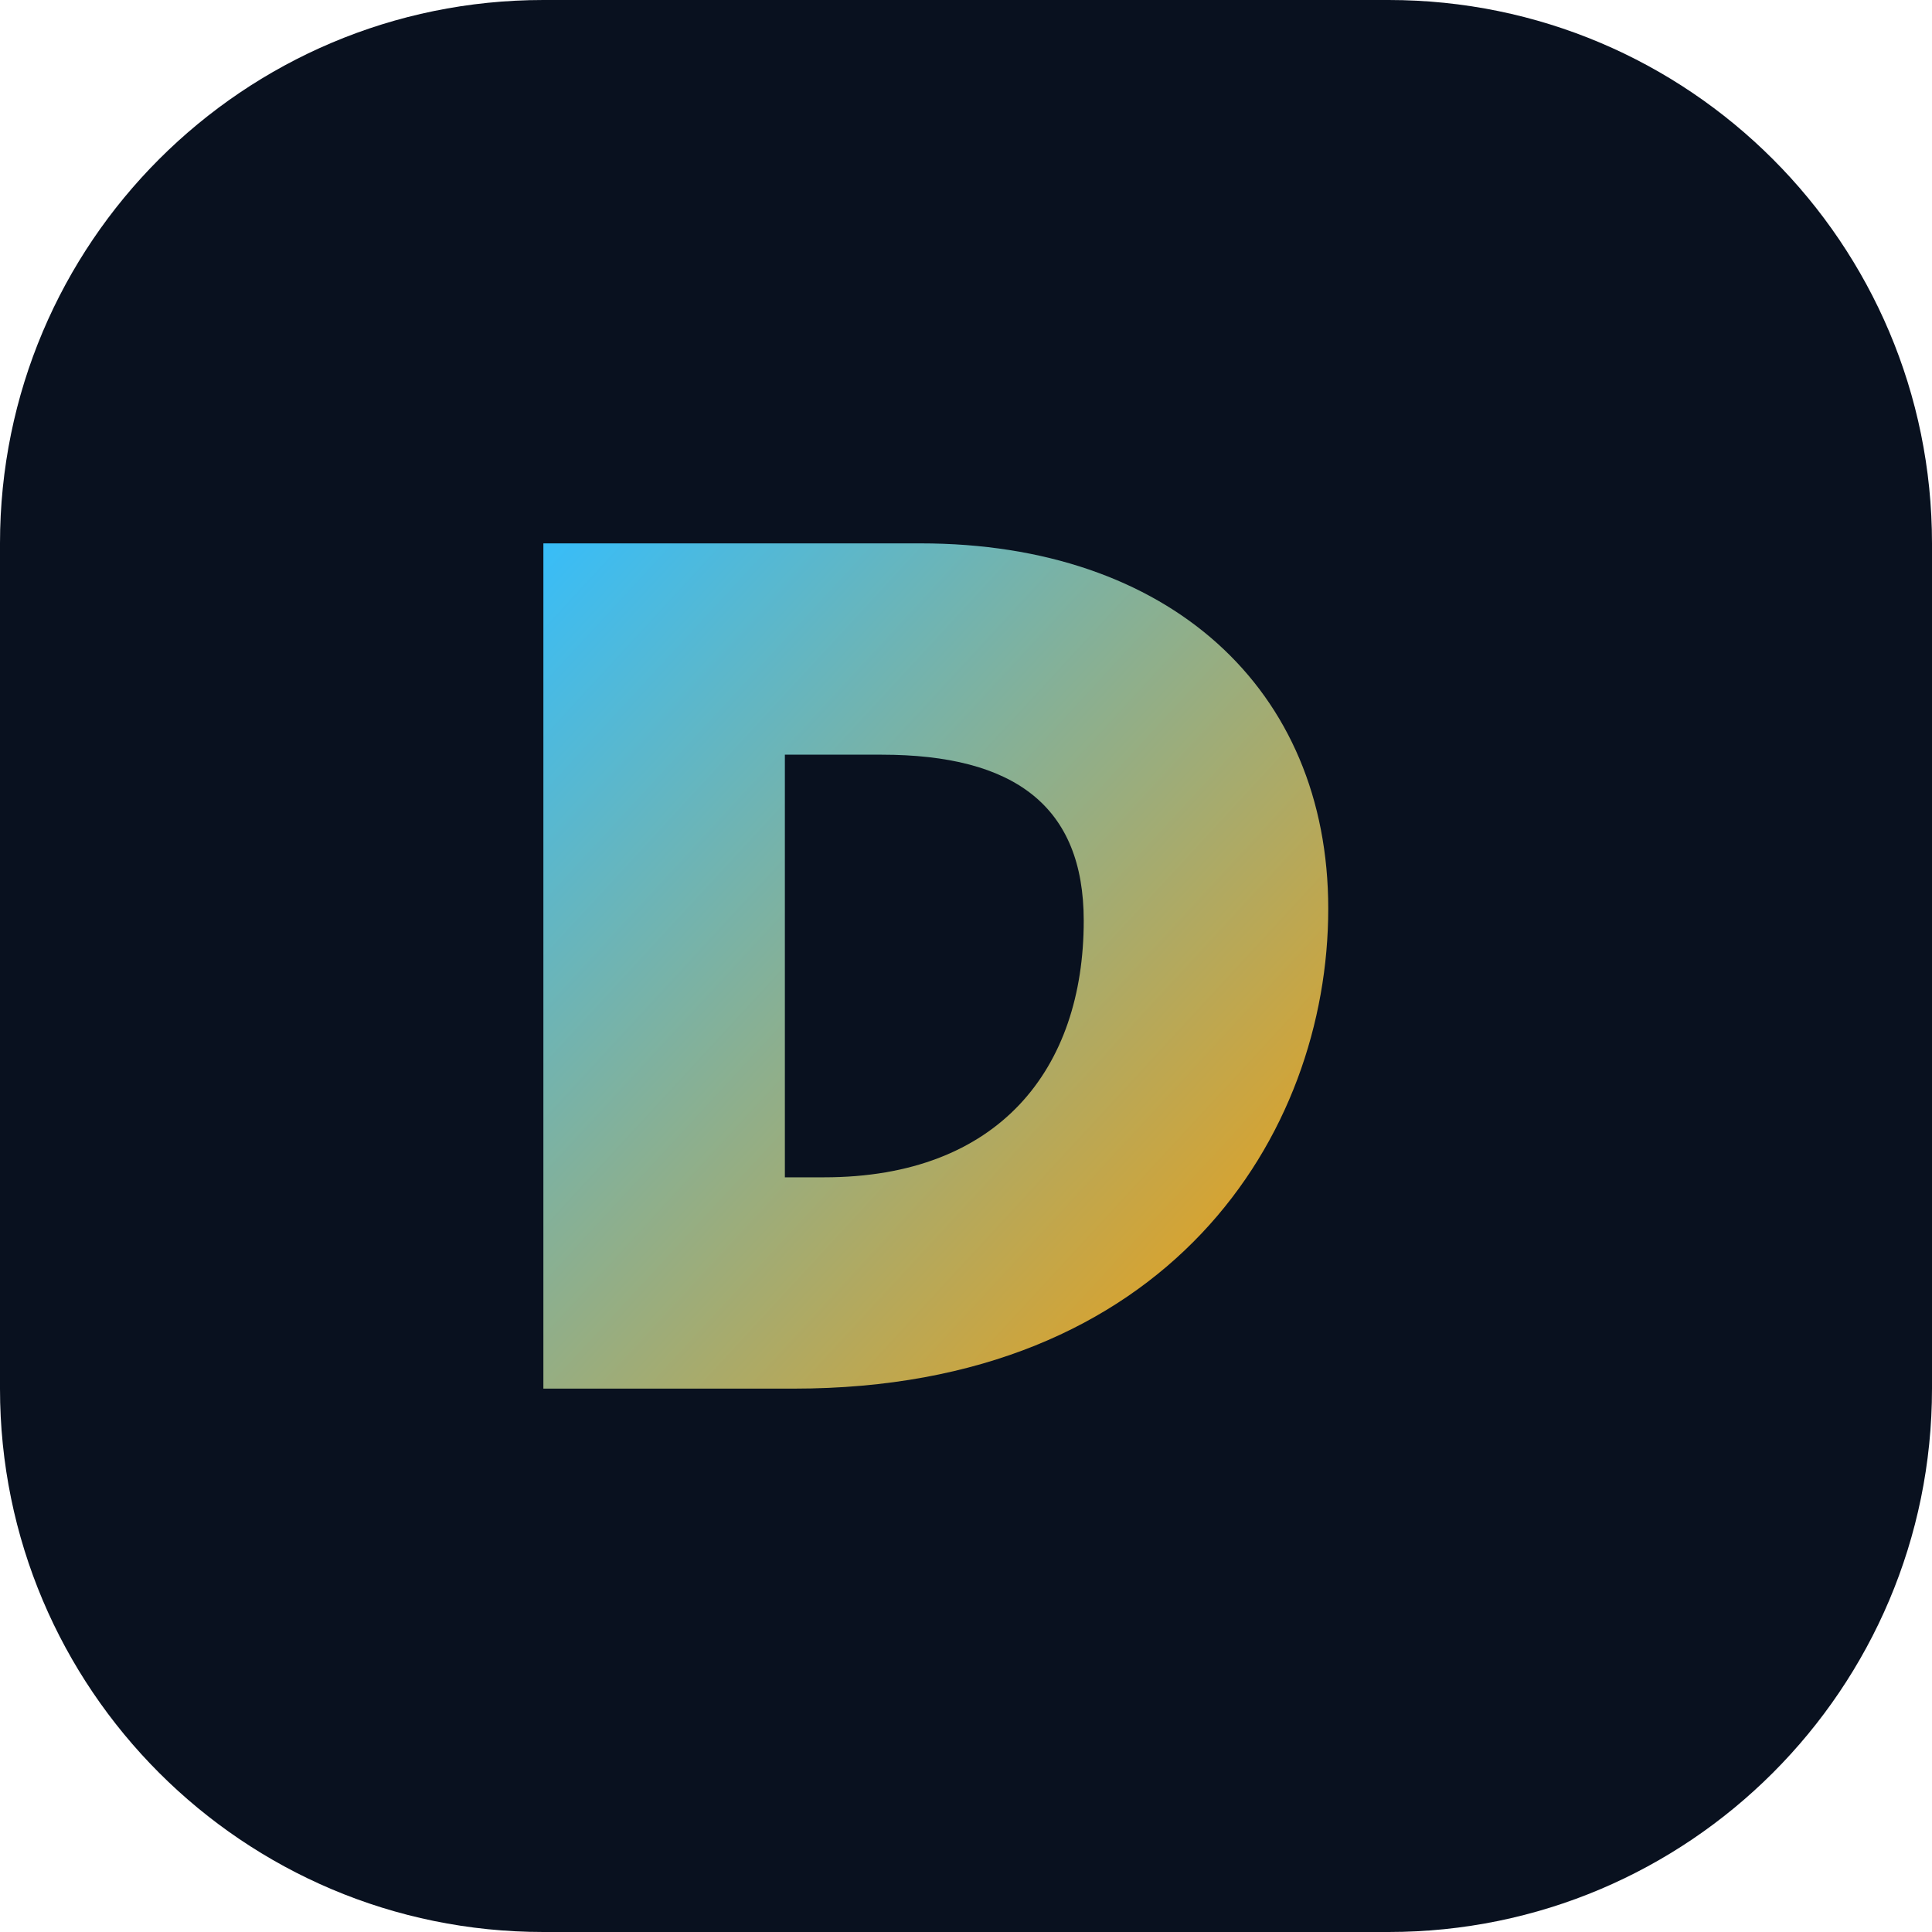
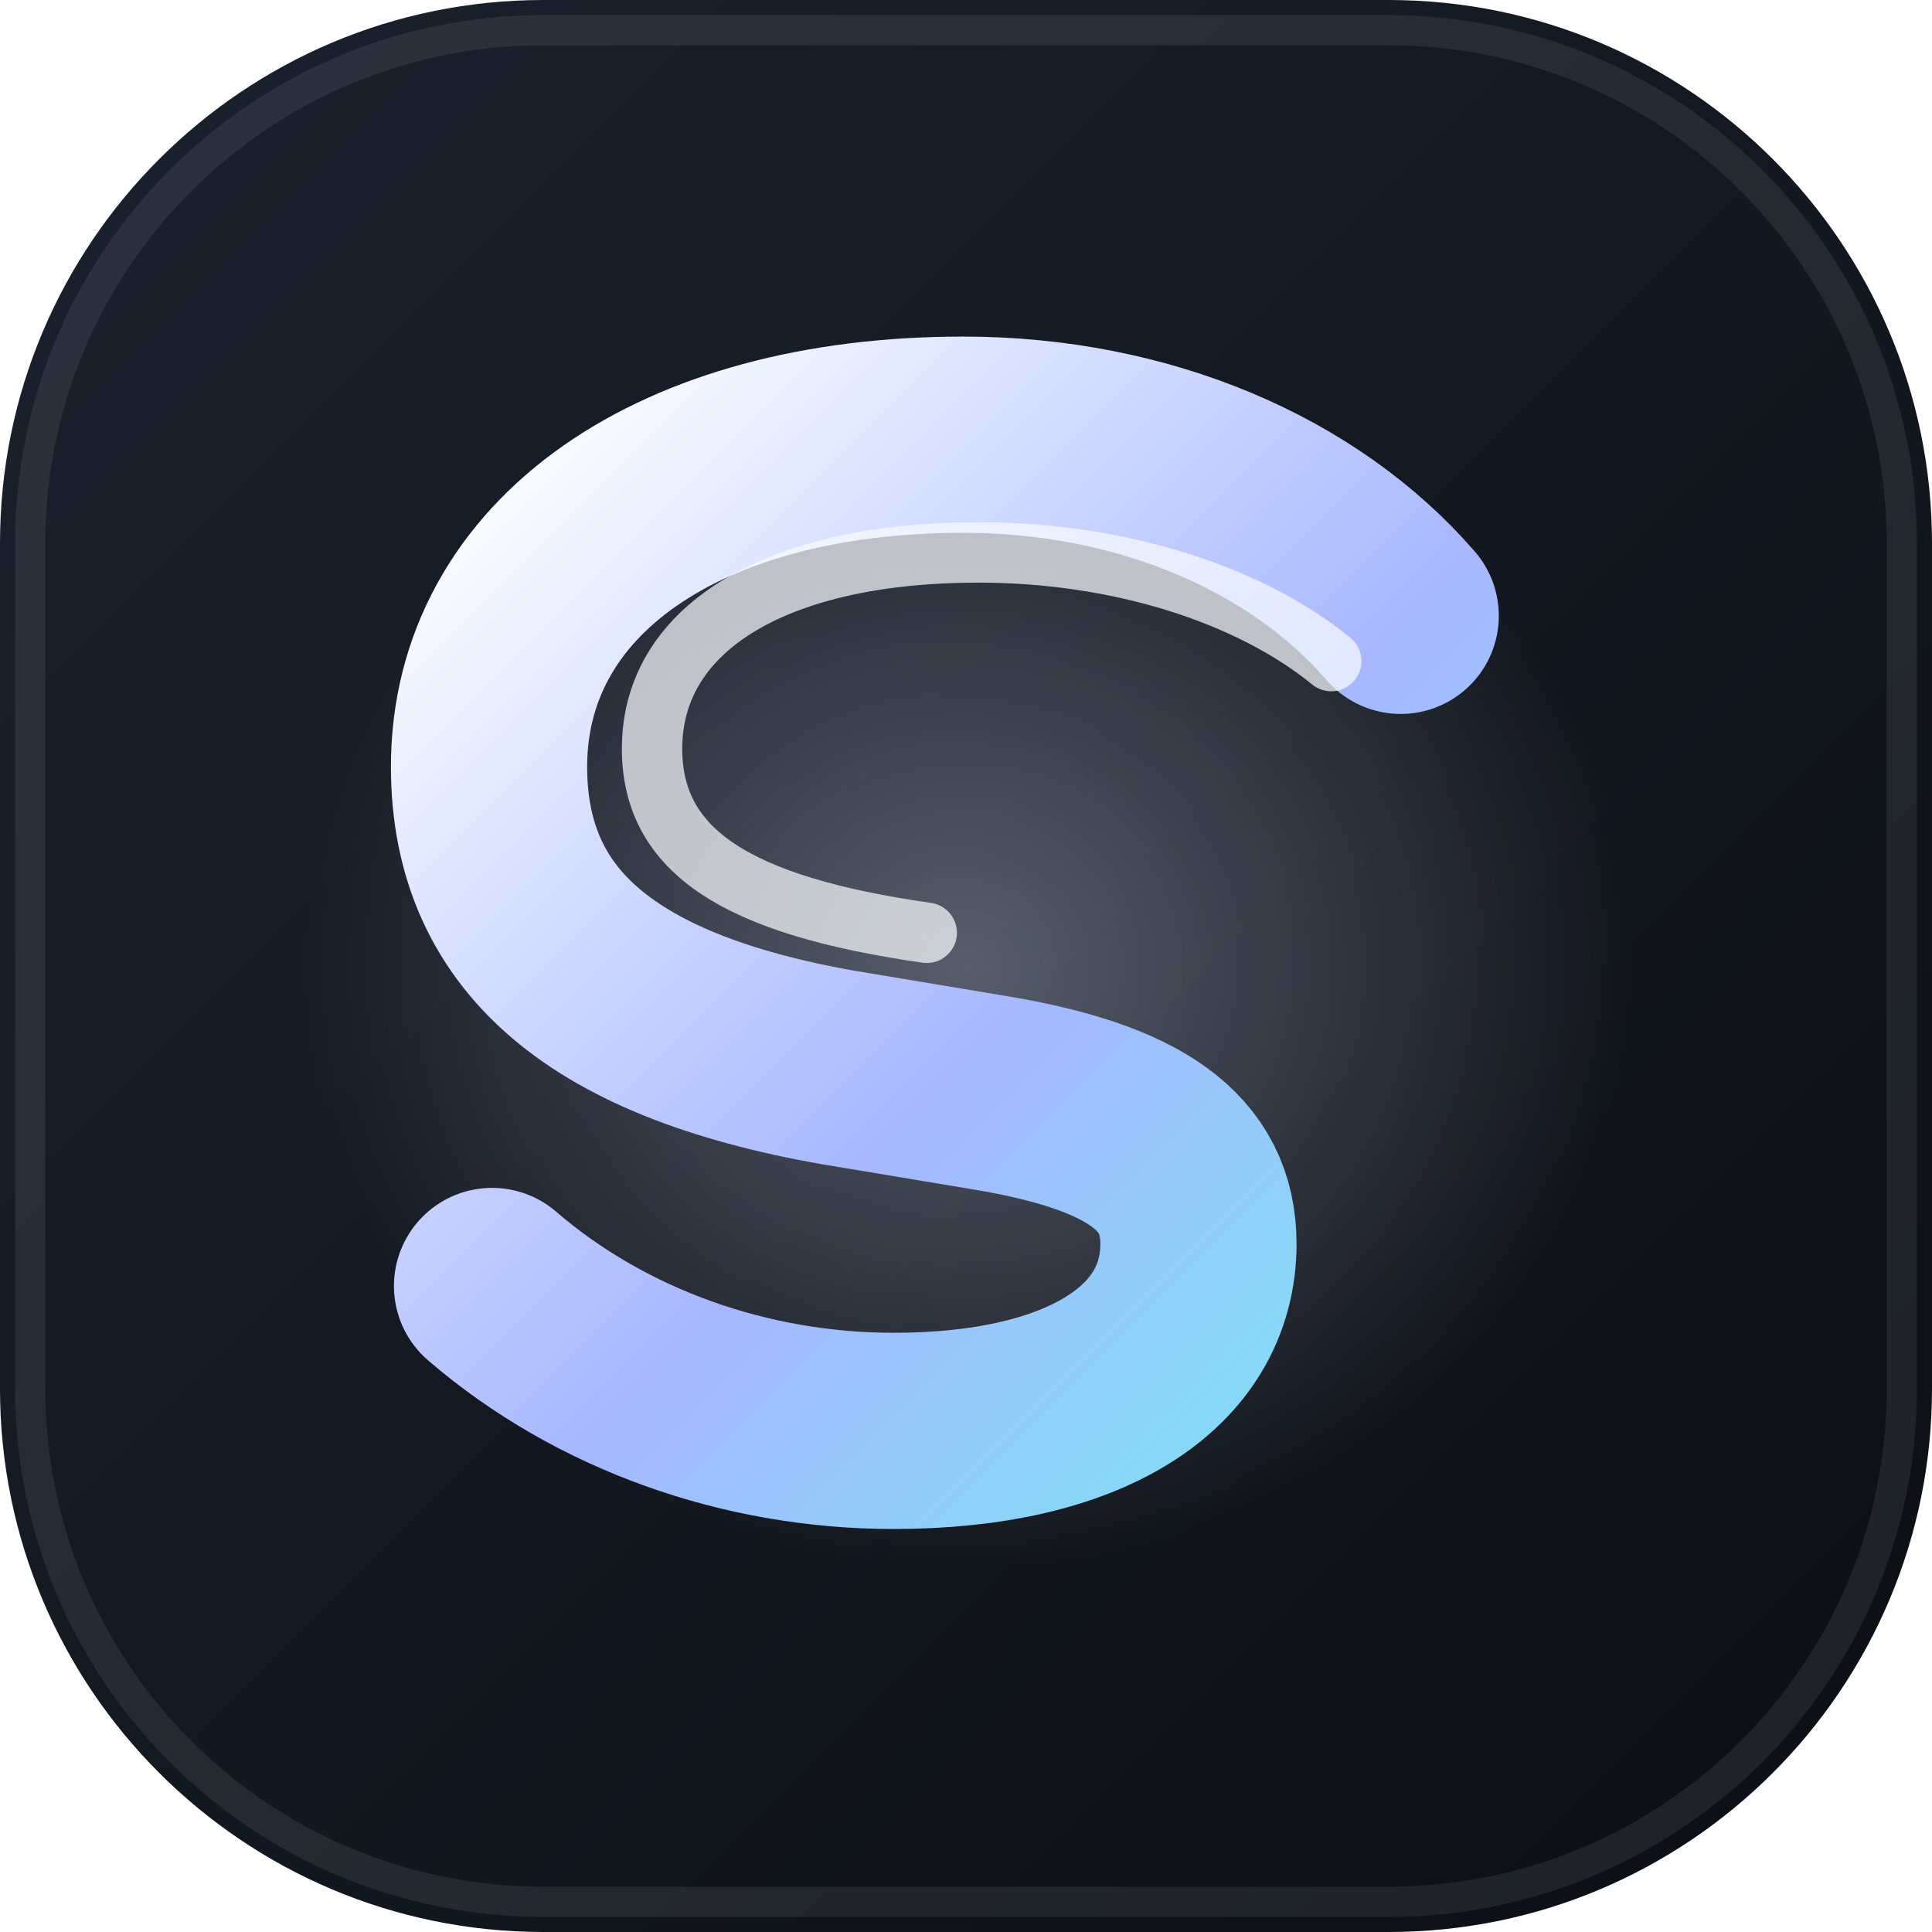
<svg xmlns="http://www.w3.org/2000/svg" viewBox="0 0 64 64">
  <defs>
-     <linearGradient id="g" x1="0%" x2="100%" y1="0%" y2="100%">
-       <stop offset="0%" stop-color="#38bdf8" />
-       <stop offset="100%" stop-color="#f59e0b" />
+     <linearGradient id="panel" x1="6" x2="58" y1="6" y2="58" gradientUnits="userSpaceOnUse">
+       <stop stop-color="#1A202B" />
+       <stop offset="1" stop-color="#0D1015" />
+     </linearGradient>
+     <radialGradient id="halo" cx="0" cy="0" r="1" gradientUnits="userSpaceOnUse" gradientTransform="translate(32 32) rotate(90) scale(20 22)">
+       <stop stop-color="#DCE5FF" stop-opacity="0.34" />
+       <stop offset="1" stop-color="#DCE5FF" stop-opacity="0" />
+     </radialGradient>
+     <linearGradient id="ribbon" x1="16" x2="48" y1="16" y2="48" gradientUnits="userSpaceOnUse">
+       <stop stop-color="#FBFDFF" />
+       <stop offset="0.55" stop-color="#A7B7FF" />
+       <stop offset="1" stop-color="#78E7F2" />
    </linearGradient>
  </defs>
-   <rect width="64" height="64" rx="18" fill="#09111f" />
-   <path d="M18 46V18h12.5c8.2 0 13.5 4.8 13.5 12.1 0 7.5-5.3 15.9-17.7 15.9H18zm8-7h1.3c5.8 0 8.6-3.6 8.6-8.5 0-3.8-2.3-5.5-6.7-5.5H26V39z" fill="url(#g)" />
+   <rect width="64" height="64" rx="18" fill="url(#panel)" />
+   <rect x="1" y="1" width="62" height="62" rx="17" fill="none" opacity="0.08" stroke="#F8FBFF" />
+   <ellipse cx="32" cy="32" rx="22" ry="20" fill="url(#halo)" />
+   <path d="M46.4 20.4c-3.2-3.7-8.5-6-14.5-6-9.4 0-15.7 4.4-15.7 11 0 5.6 4 8.8 12.4 10.1l4.2.7c4.8.8 6.9 2.3 6.9 5 0 3.8-3.8 6.2-10.1 6.2-4.9 0-9.7-1.7-13.3-4.8" fill="none" stroke="url(#ribbon)" stroke-linecap="round" stroke-linejoin="round" stroke-width="6.5" />
+   <path d="M44.1 21.9c-2.7-2.2-7-3.6-11.7-3.6-6.5 0-10.8 2.4-10.8 6.5 0 3.4 2.8 5.2 9.1 6.1" fill="none" opacity="0.72" stroke="#F8FBFF" stroke-linecap="round" stroke-width="2" />
</svg>
